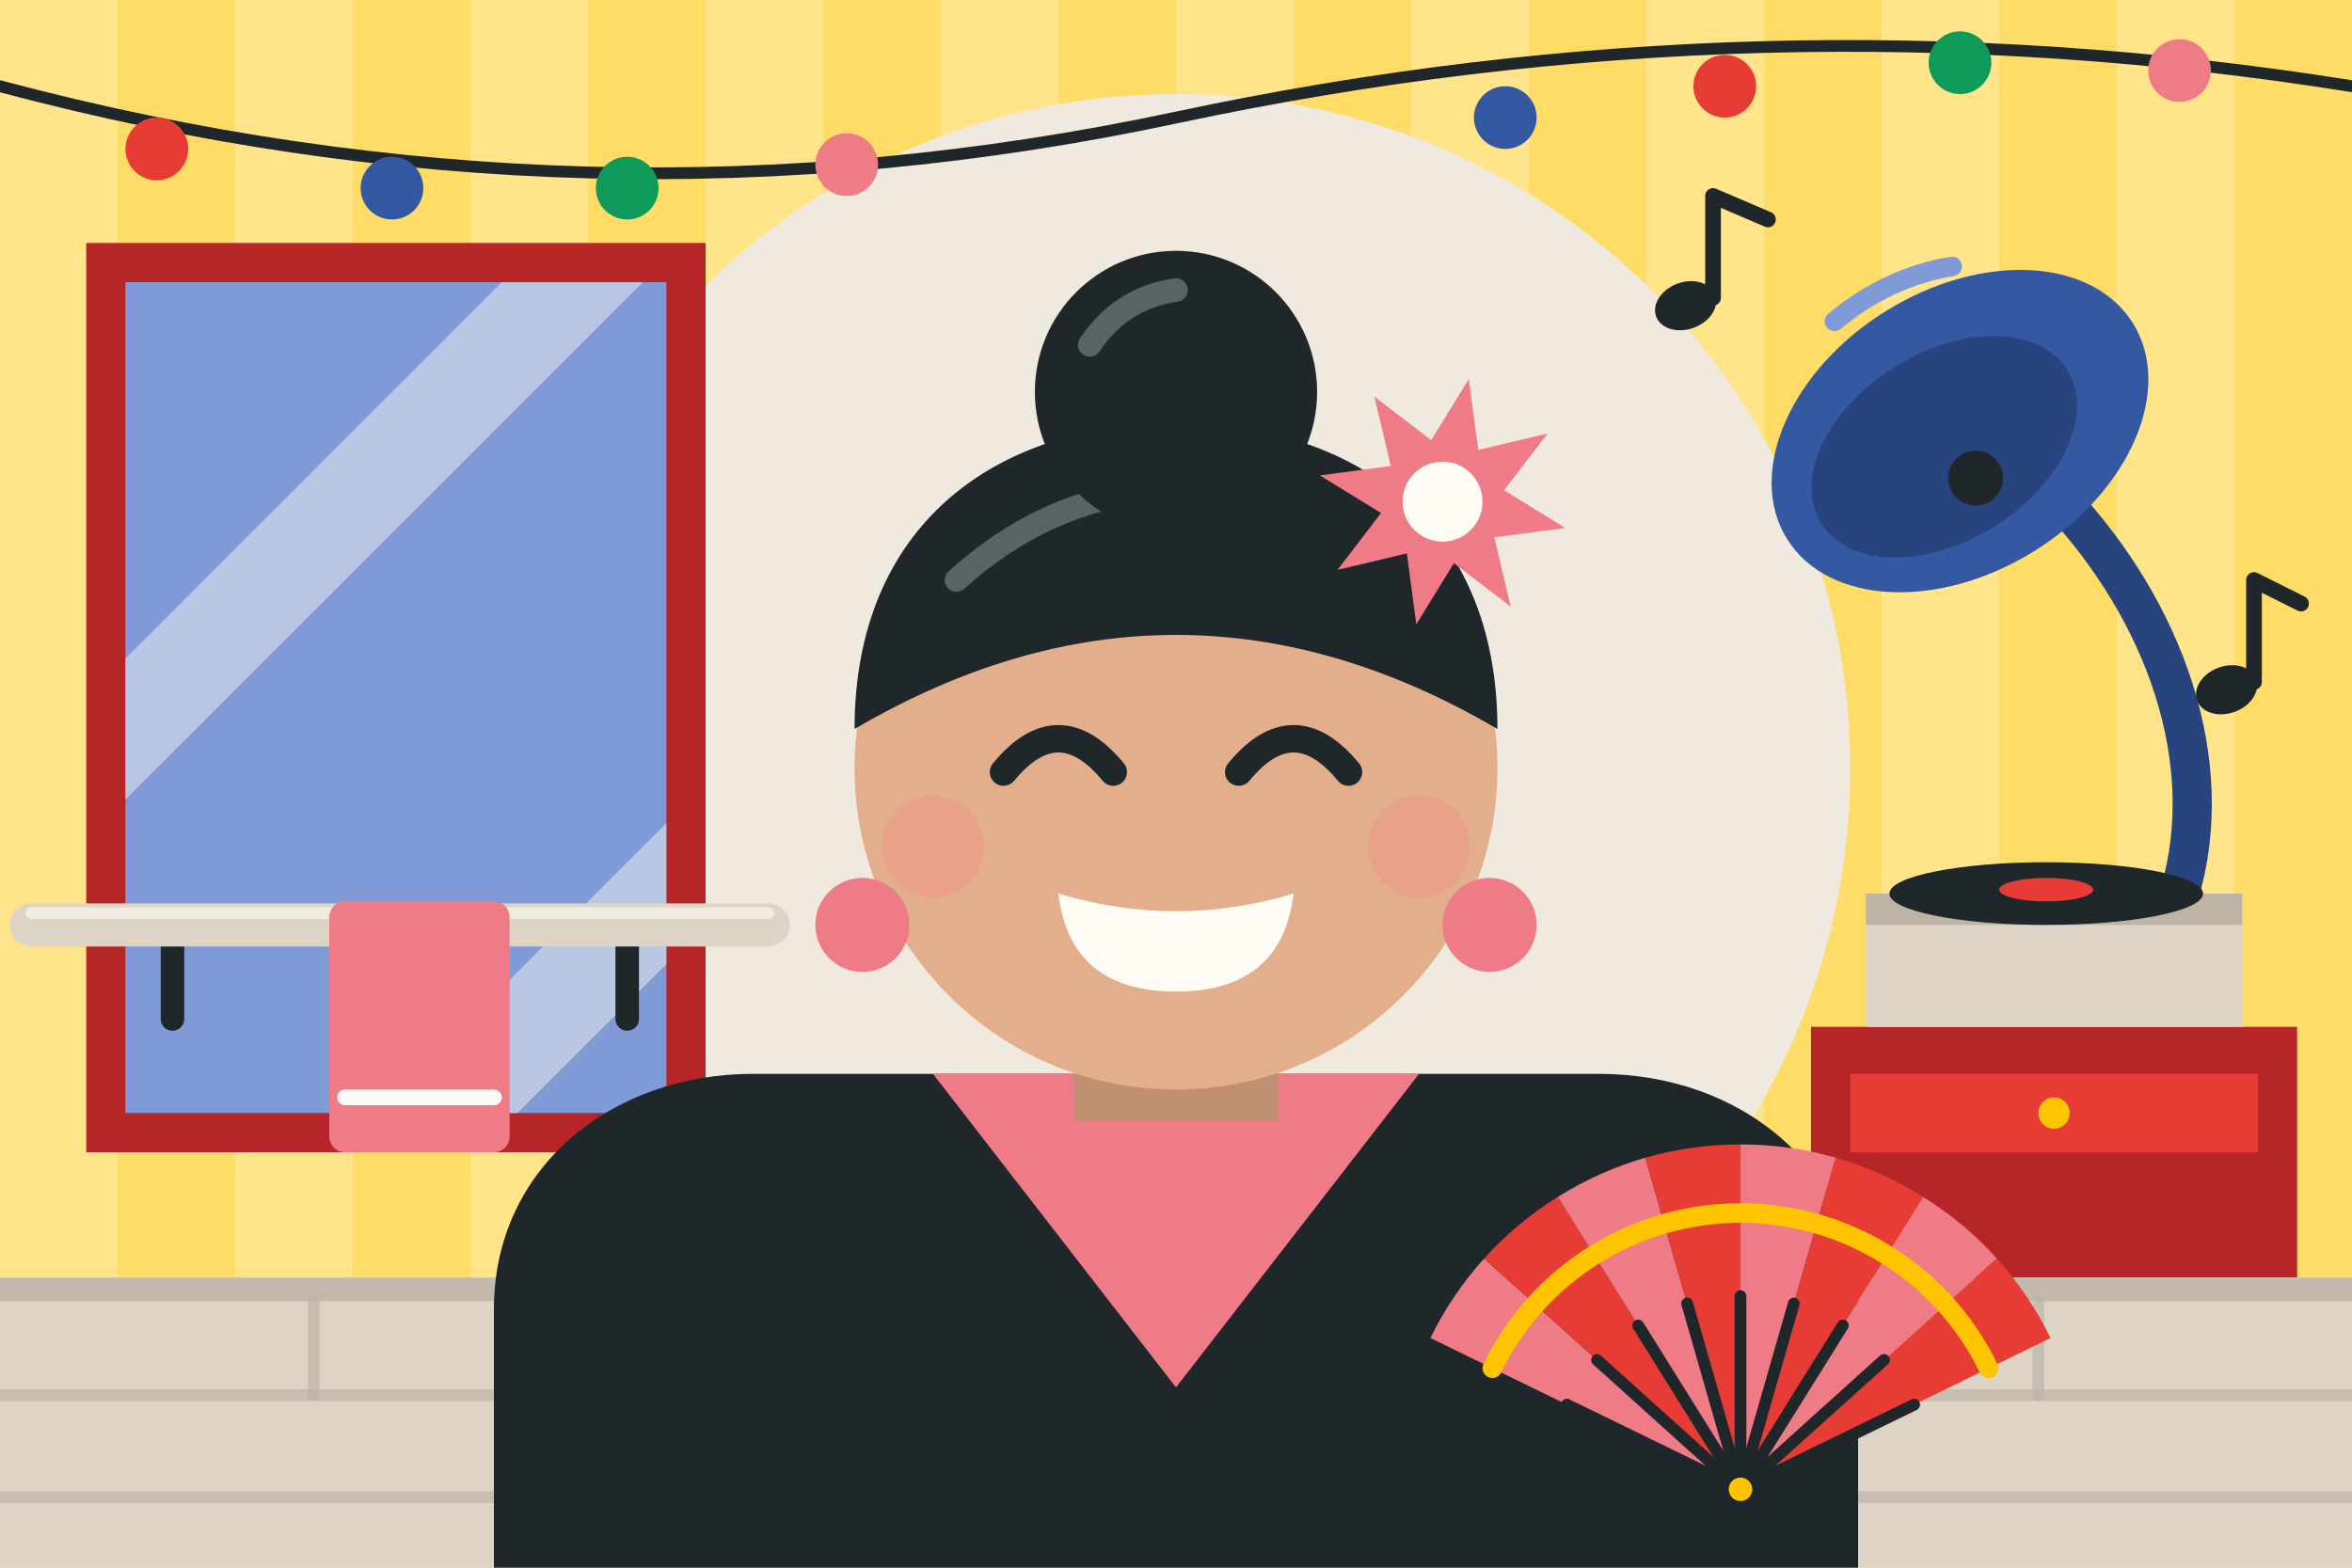
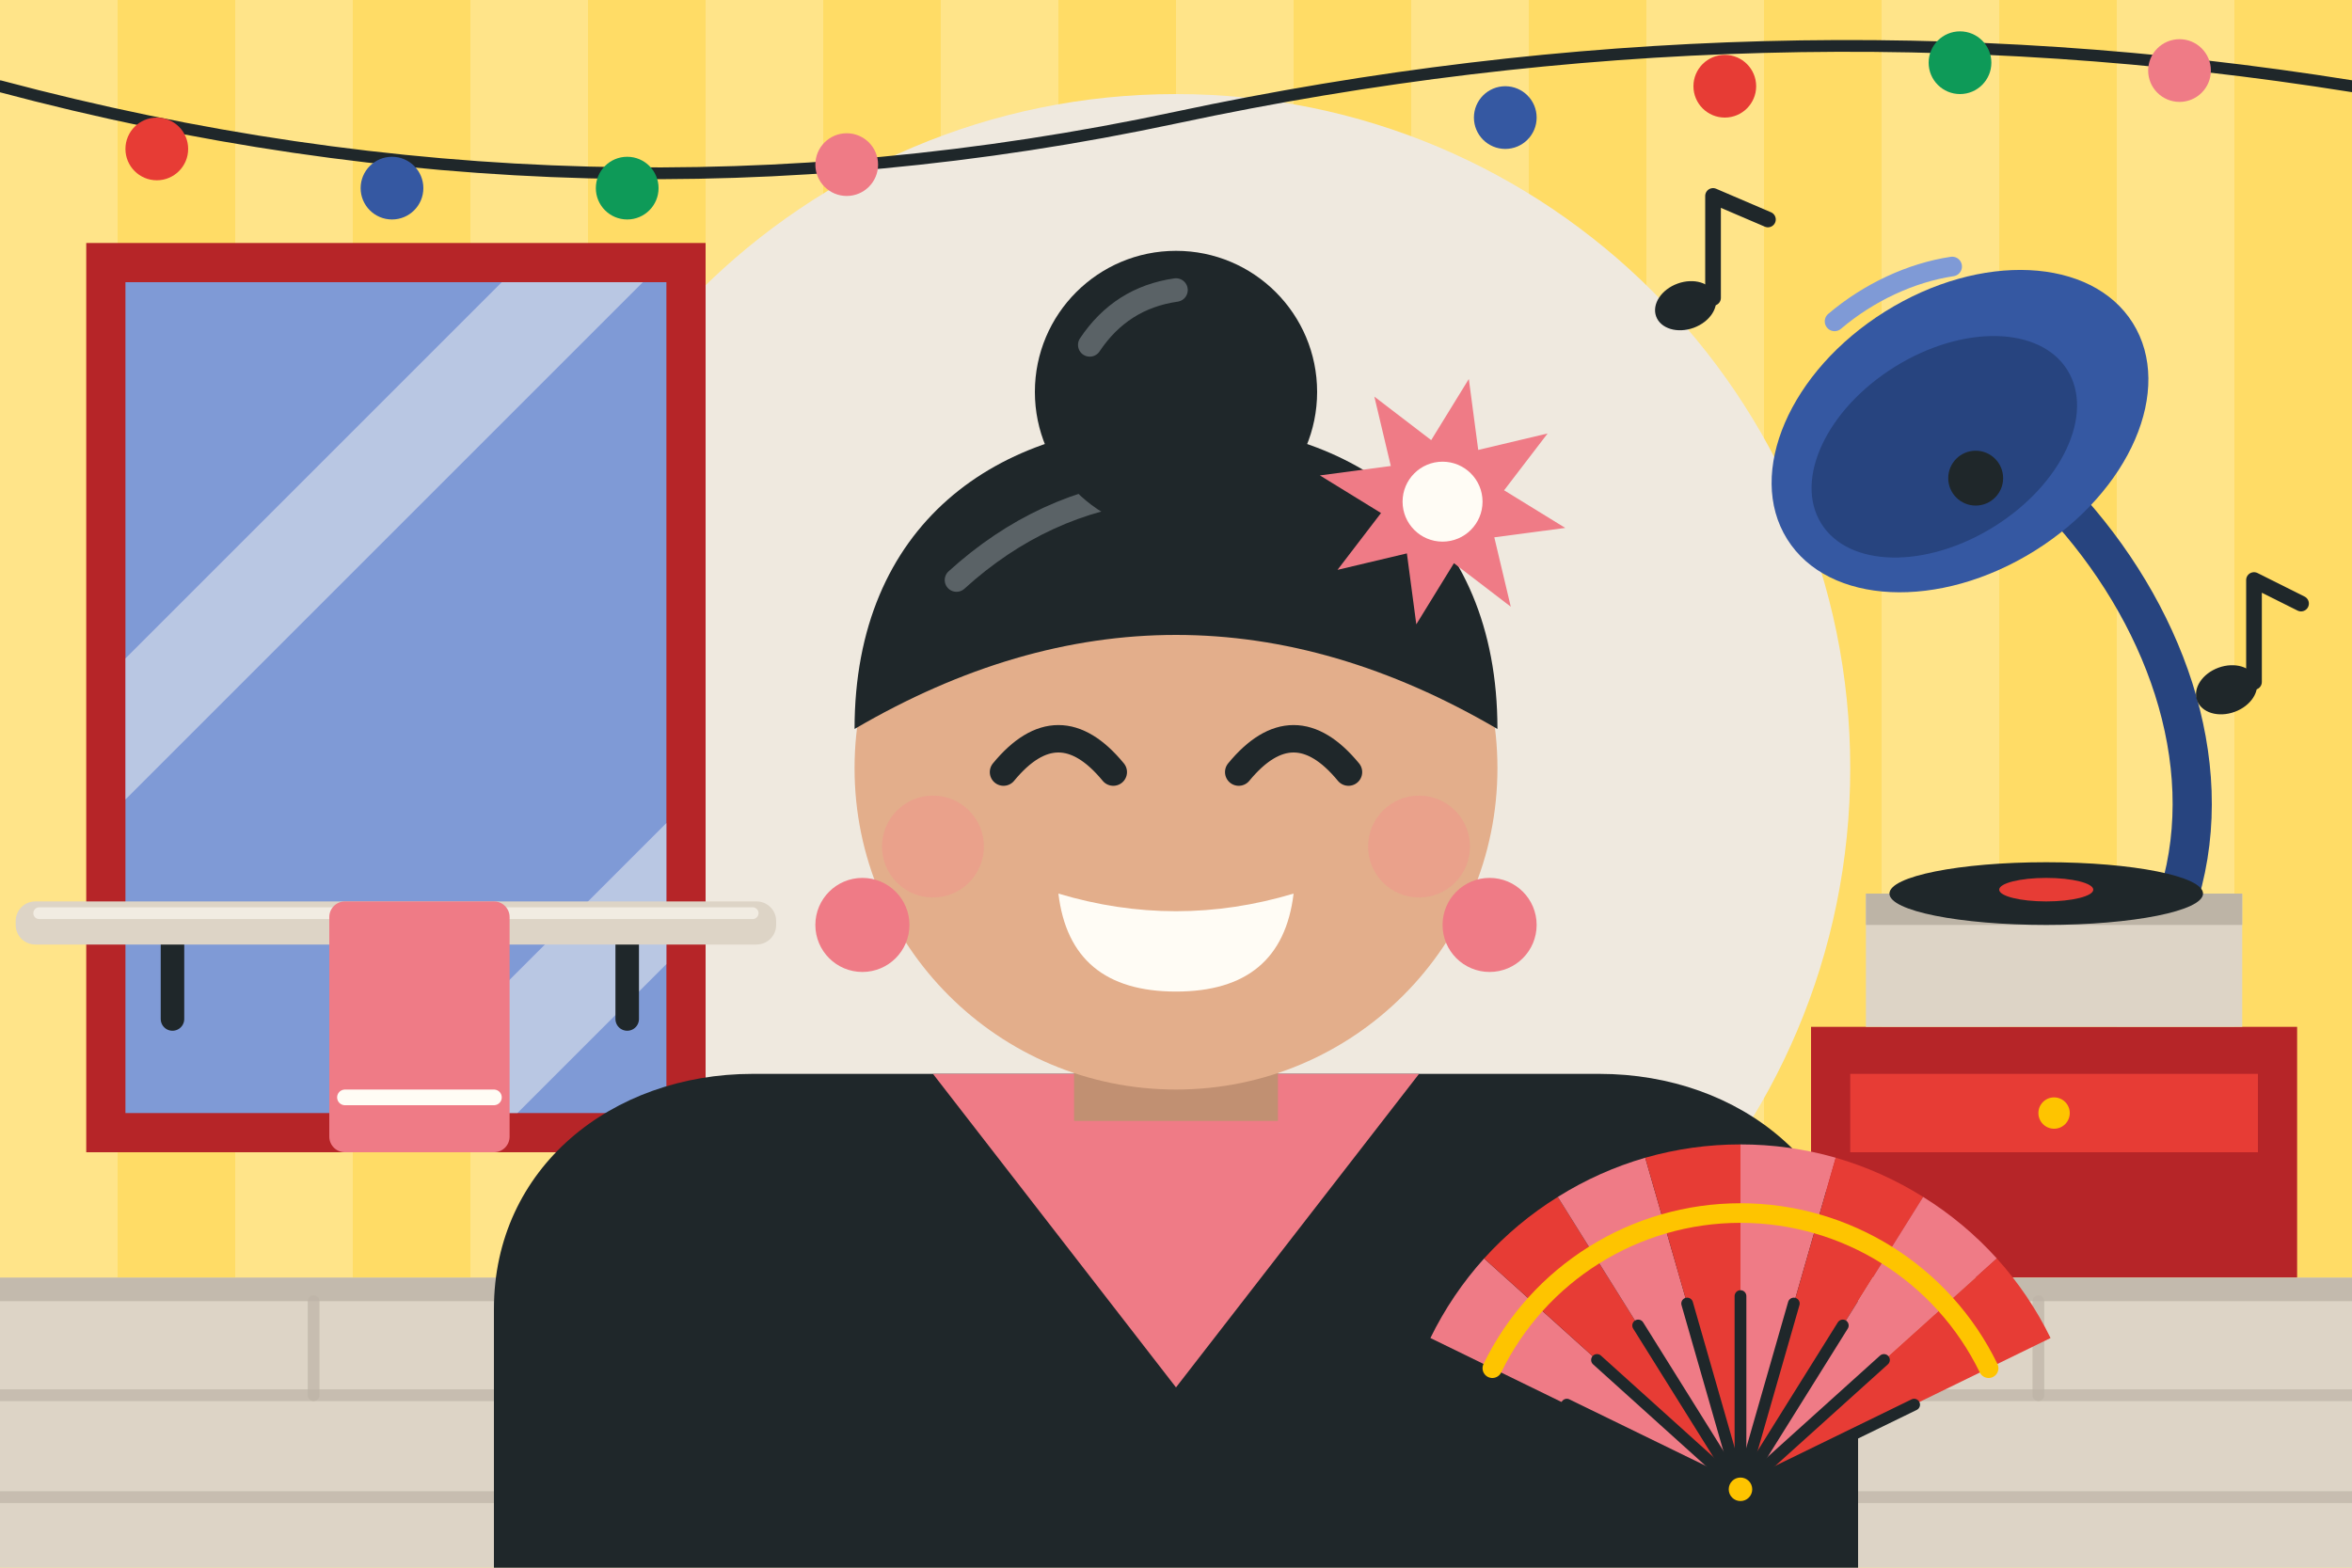
<svg xmlns="http://www.w3.org/2000/svg" viewBox="0 0 600 400">
  <rect x="0" y="0" width="600" height="400" fill="#ffdc66" />
  <rect x="0" y="0" width="30" height="326" fill="#fffcf5" opacity="0.25" />
  <rect x="60" y="0" width="30" height="326" fill="#fffcf5" opacity="0.25" />
  <rect x="120" y="0" width="30" height="326" fill="#fffcf5" opacity="0.25" />
  <rect x="180" y="0" width="30" height="326" fill="#fffcf5" opacity="0.25" />
  <rect x="240" y="0" width="30" height="326" fill="#fffcf5" opacity="0.25" />
  <rect x="300" y="0" width="30" height="326" fill="#fffcf5" opacity="0.25" />
  <rect x="360" y="0" width="30" height="326" fill="#fffcf5" opacity="0.25" />
  <rect x="420" y="0" width="30" height="326" fill="#fffcf5" opacity="0.25" />
  <rect x="480" y="0" width="30" height="326" fill="#fffcf5" opacity="0.25" />
  <rect x="540" y="0" width="30" height="326" fill="#fffcf5" opacity="0.25" />
  <circle cx="300" cy="196" r="172" fill="#efe9df" />
  <path d="M0 22Q150 62 300 30T600 22" fill="none" stroke="#1f272a" stroke-width="3" stroke-linecap="round" stroke-linejoin="round" />
  <circle cx="40" cy="38" r="8" fill="#e73c35" />
  <circle cx="100" cy="48" r="8" fill="#3558a2" />
  <circle cx="160" cy="48" r="8" fill="#0e9a58" />
  <circle cx="216" cy="42" r="8" fill="#ef7b86" />
  <circle cx="384" cy="30" r="8" fill="#3558a2" />
  <circle cx="440" cy="22" r="8" fill="#e73c35" />
  <circle cx="500" cy="16" r="8" fill="#0e9a58" />
  <circle cx="556" cy="18" r="8" fill="#ef7b86" />
  <rect x="22" y="62" width="158" height="232" fill="#b62528" />
  <rect x="32" y="72" width="138" height="212" fill="#7f9ad6" />
  <path d="M32 168L128 72h36L32 204z" fill="#fffcf5" opacity="0.45" />
  <path d="M96 284l74-74v36l-38 38z" fill="#fffcf5" opacity="0.45" />
  <path d="M44 238v22M160 238v22" fill="none" stroke="#1f272a" stroke-width="6" stroke-linecap="round" stroke-linejoin="round" />
-   <path d="M8 236H196" fill="none" stroke="#ddd4c6" stroke-width="11" stroke-linecap="round" stroke-linejoin="round" />
-   <path d="M8 233H196" fill="none" stroke="#fffcf5" stroke-width="3" stroke-linecap="round" stroke-linejoin="round" opacity="0.6" />
+   <rect x="4" y="230" width="194" height="11" rx="5" fill="#ddd4c6" />
+   <path d="M10 233H192" fill="none" stroke="#fffcf5" stroke-width="3" stroke-linecap="round" stroke-linejoin="round" opacity="0.6" />
  <rect x="84" y="230" width="46" height="64" rx="4" fill="#ef7b86" />
  <path d="M88 280h38" fill="none" stroke="#fffcf5" stroke-width="4" stroke-linecap="round" stroke-linejoin="round" />
  <rect x="462" y="262" width="124" height="64" fill="#b62528" />
  <rect x="472" y="274" width="104" height="20" fill="#e73c35" />
  <circle cx="524" cy="284" r="4" fill="#fec400" />
  <path d="M556 228C566 194 552 156 526 128" fill="none" stroke="#27447f" stroke-width="10" stroke-linecap="round" stroke-linejoin="round" />
  <rect x="476" y="228" width="96" height="34" fill="#ddd4c6" />
  <rect x="476" y="228" width="96" height="8" fill="#bdb4a6" />
  <ellipse cx="522" cy="228" rx="40" ry="8" fill="#1f272a" />
  <ellipse cx="522" cy="227" rx="12" ry="3" fill="#e73c35" />
  <ellipse cx="500" cy="110" rx="52" ry="36" fill="#3558a2" transform="rotate(-32 500 110)" />
  <ellipse cx="496" cy="114" rx="37" ry="24" fill="#27447f" transform="rotate(-32 496 114)" />
  <circle cx="504" cy="122" r="7" fill="#1f272a" />
  <path d="M468 82a44 30 -32 0 1 30-14" fill="none" stroke="#7f9ad6" stroke-width="5" stroke-linecap="round" stroke-linejoin="round" />
  <ellipse cx="430" cy="78" rx="8" ry="6" fill="#1f272a" transform="rotate(-20 430 78)" />
  <path d="M437 76V50l14 6" fill="none" stroke="#1f272a" stroke-width="4" stroke-linecap="round" stroke-linejoin="round" />
  <ellipse cx="568" cy="176" rx="8" ry="6" fill="#1f272a" transform="rotate(-20 568 176)" />
  <path d="M575 174v-26l12 6" fill="none" stroke="#1f272a" stroke-width="4" stroke-linecap="round" stroke-linejoin="round" />
  <rect x="0" y="326" width="600" height="74" fill="#ddd4c6" />
  <rect x="0" y="326" width="600" height="6" fill="#bdb4a6" opacity="0.8" />
  <path d="M0 356h600M0 382h600" fill="none" stroke="#bdb4a6" stroke-width="3" stroke-linecap="round" stroke-linejoin="round" opacity="0.7" />
  <path d="M80 332v24M260 332v24M520 332v24M170 356v26M350 356v26M440 356v26" fill="none" stroke="#bdb4a6" stroke-width="3" stroke-linecap="round" stroke-linejoin="round" opacity="0.7" />
  <path d="M126 400v-66c0-36 30-60 66-60h216c36 0 66 24 66 60v66z" fill="#1f272a" />
  <path d="M238 274h124l-62 80z" fill="#ef7b86" />
  <rect x="274" y="250" width="52" height="36" fill="#c19072" />
  <circle cx="300" cy="196" r="82" fill="#e3ae8b" />
  <circle cx="238" cy="216" r="13" fill="#f2918c" opacity="0.45" />
  <circle cx="362" cy="216" r="13" fill="#f2918c" opacity="0.45" />
  <path d="M218 186C218 134 254 108 300 108C346 108 382 134 382 186Q300 138 218 186Z" fill="#1f272a" />
  <path d="M244 148q22-20 50-23" fill="none" stroke="#5a6266" stroke-width="6" stroke-linecap="round" stroke-linejoin="round" />
  <circle cx="300" cy="100" r="36" fill="#1f272a" />
  <path d="M278 88q8-12 22-14" fill="none" stroke="#5a6266" stroke-width="6" stroke-linecap="round" stroke-linejoin="round" />
  <path d="M374.7 96.7L377.1 114.8L394.8 110.6L383.7 125.1L399.3 134.7L381.2 137.1L385.4 154.8L370.9 143.7L361.3 159.3L358.9 141.2L341.2 145.4L352.3 130.9L336.7 121.3L354.8 118.9L350.6 101.2L365.1 112.3Z" fill="#ef7b86" />
  <circle cx="368" cy="128" r="10.2" fill="#fffcf5" />
  <circle cx="220" cy="236" r="12" fill="#ef7b86" />
  <circle cx="380" cy="236" r="12" fill="#ef7b86" />
  <path d="M256 197q14-17 28 0M316 197q14-17 28 0" fill="none" stroke="#1f272a" stroke-width="7" stroke-linecap="round" stroke-linejoin="round" />
  <path d="M270 228q30 9 60 0q-3 25-30 25t-30-25z" fill="#fffcf5" />
  <path d="M444 380L364.9 341.4A88 88 0 0 1 378.6 321.1Z" fill="#ef7b86" />
  <path d="M444 380L378.6 321.1A88 88 0 0 1 397.4 305.4Z" fill="#e73c35" />
  <path d="M444 380L397.4 305.4A88 88 0 0 1 419.7 295.4Z" fill="#ef7b86" />
  <path d="M444 380L419.7 295.4A88 88 0 0 1 444.0 292.0Z" fill="#e73c35" />
  <path d="M444 380L444.0 292.0A88 88 0 0 1 468.3 295.4Z" fill="#ef7b86" />
  <path d="M444 380L468.3 295.4A88 88 0 0 1 490.6 305.4Z" fill="#e73c35" />
  <path d="M444 380L490.6 305.4A88 88 0 0 1 509.4 321.1Z" fill="#ef7b86" />
  <path d="M444 380L509.4 321.1A88 88 0 0 1 523.1 341.4Z" fill="#e73c35" />
  <path d="M444 380L399.7 358.4" fill="none" stroke="#1f272a" stroke-width="3" stroke-linecap="round" stroke-linejoin="round" />
  <path d="M444 380L407.4 347.0" fill="none" stroke="#1f272a" stroke-width="3" stroke-linecap="round" stroke-linejoin="round" />
  <path d="M444 380L417.9 338.2" fill="none" stroke="#1f272a" stroke-width="3" stroke-linecap="round" stroke-linejoin="round" />
  <path d="M444 380L430.4 332.6" fill="none" stroke="#1f272a" stroke-width="3" stroke-linecap="round" stroke-linejoin="round" />
  <path d="M444 380L444.0 330.7" fill="none" stroke="#1f272a" stroke-width="3" stroke-linecap="round" stroke-linejoin="round" />
  <path d="M444 380L457.6 332.6" fill="none" stroke="#1f272a" stroke-width="3" stroke-linecap="round" stroke-linejoin="round" />
  <path d="M444 380L470.1 338.2" fill="none" stroke="#1f272a" stroke-width="3" stroke-linecap="round" stroke-linejoin="round" />
  <path d="M444 380L480.6 347.0" fill="none" stroke="#1f272a" stroke-width="3" stroke-linecap="round" stroke-linejoin="round" />
  <path d="M444 380L488.3 358.4" fill="none" stroke="#1f272a" stroke-width="3" stroke-linecap="round" stroke-linejoin="round" />
  <path d="M380.7 349.1A70.4 70.4 0 0 1 507.3 349.1" fill="none" stroke="#fec400" stroke-width="5" stroke-linecap="round" stroke-linejoin="round" />
  <circle cx="444" cy="380" r="8" fill="#1f272a" />
  <circle cx="444" cy="380" r="3" fill="#fec400" />
</svg>
